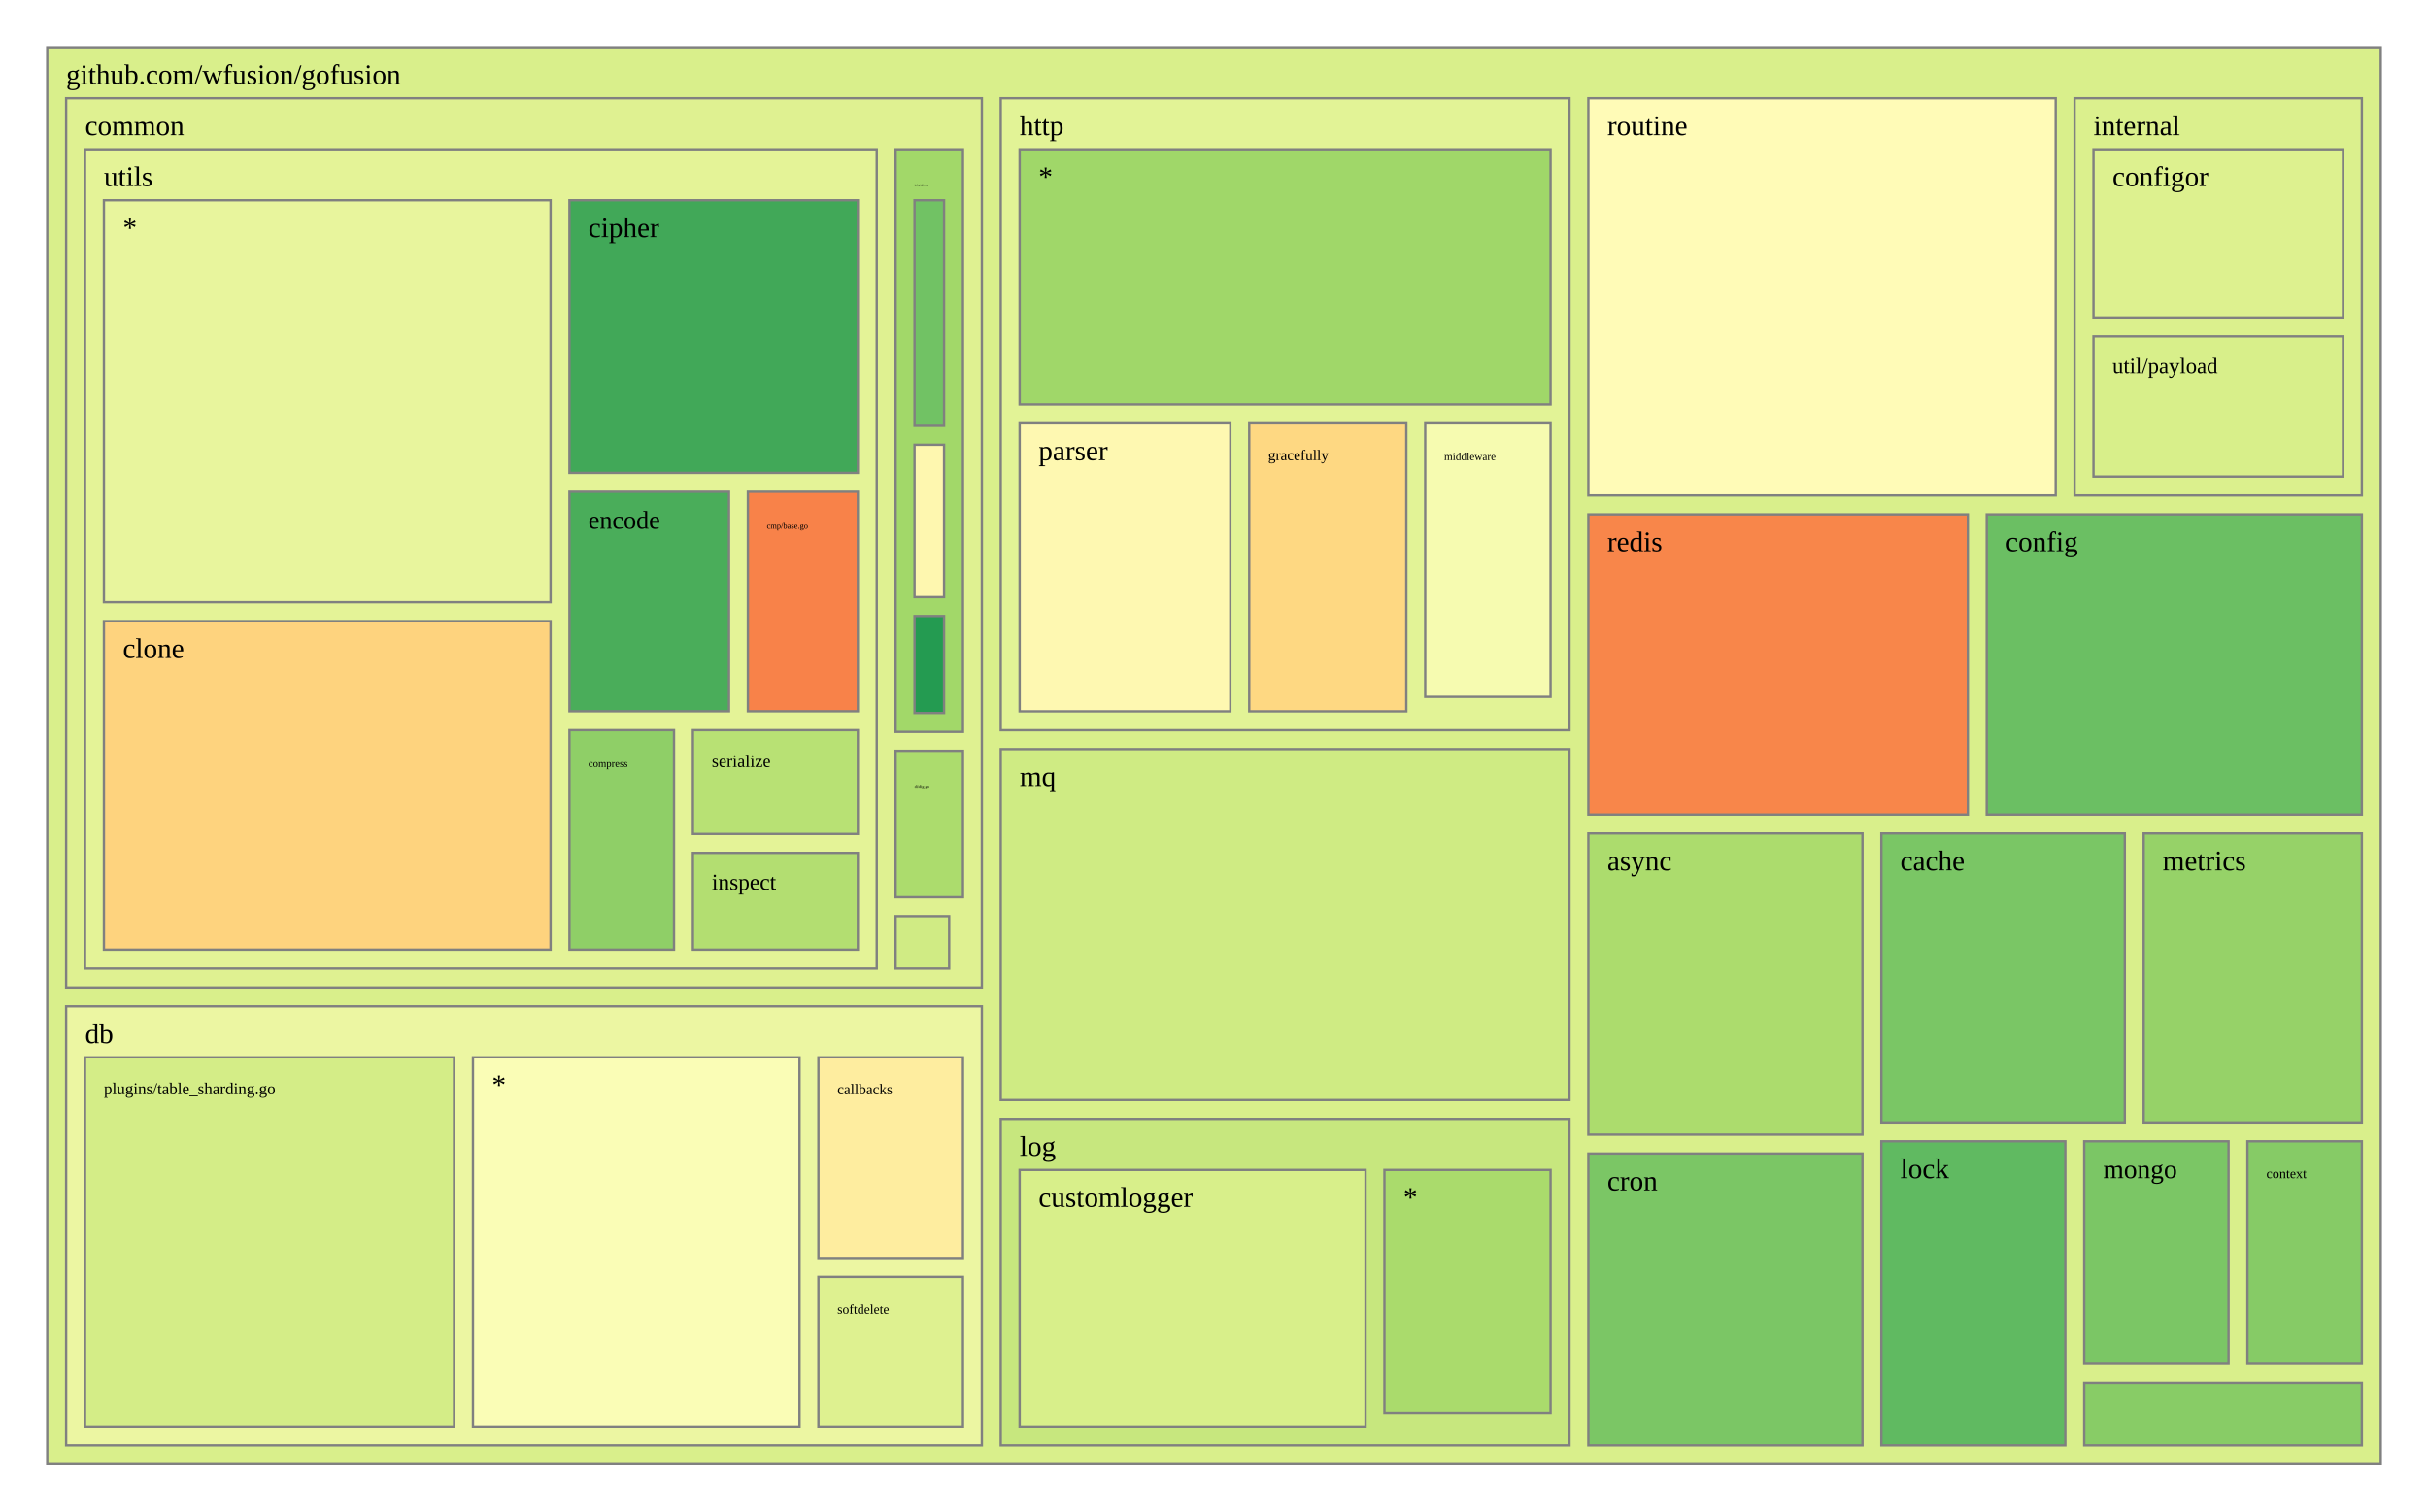
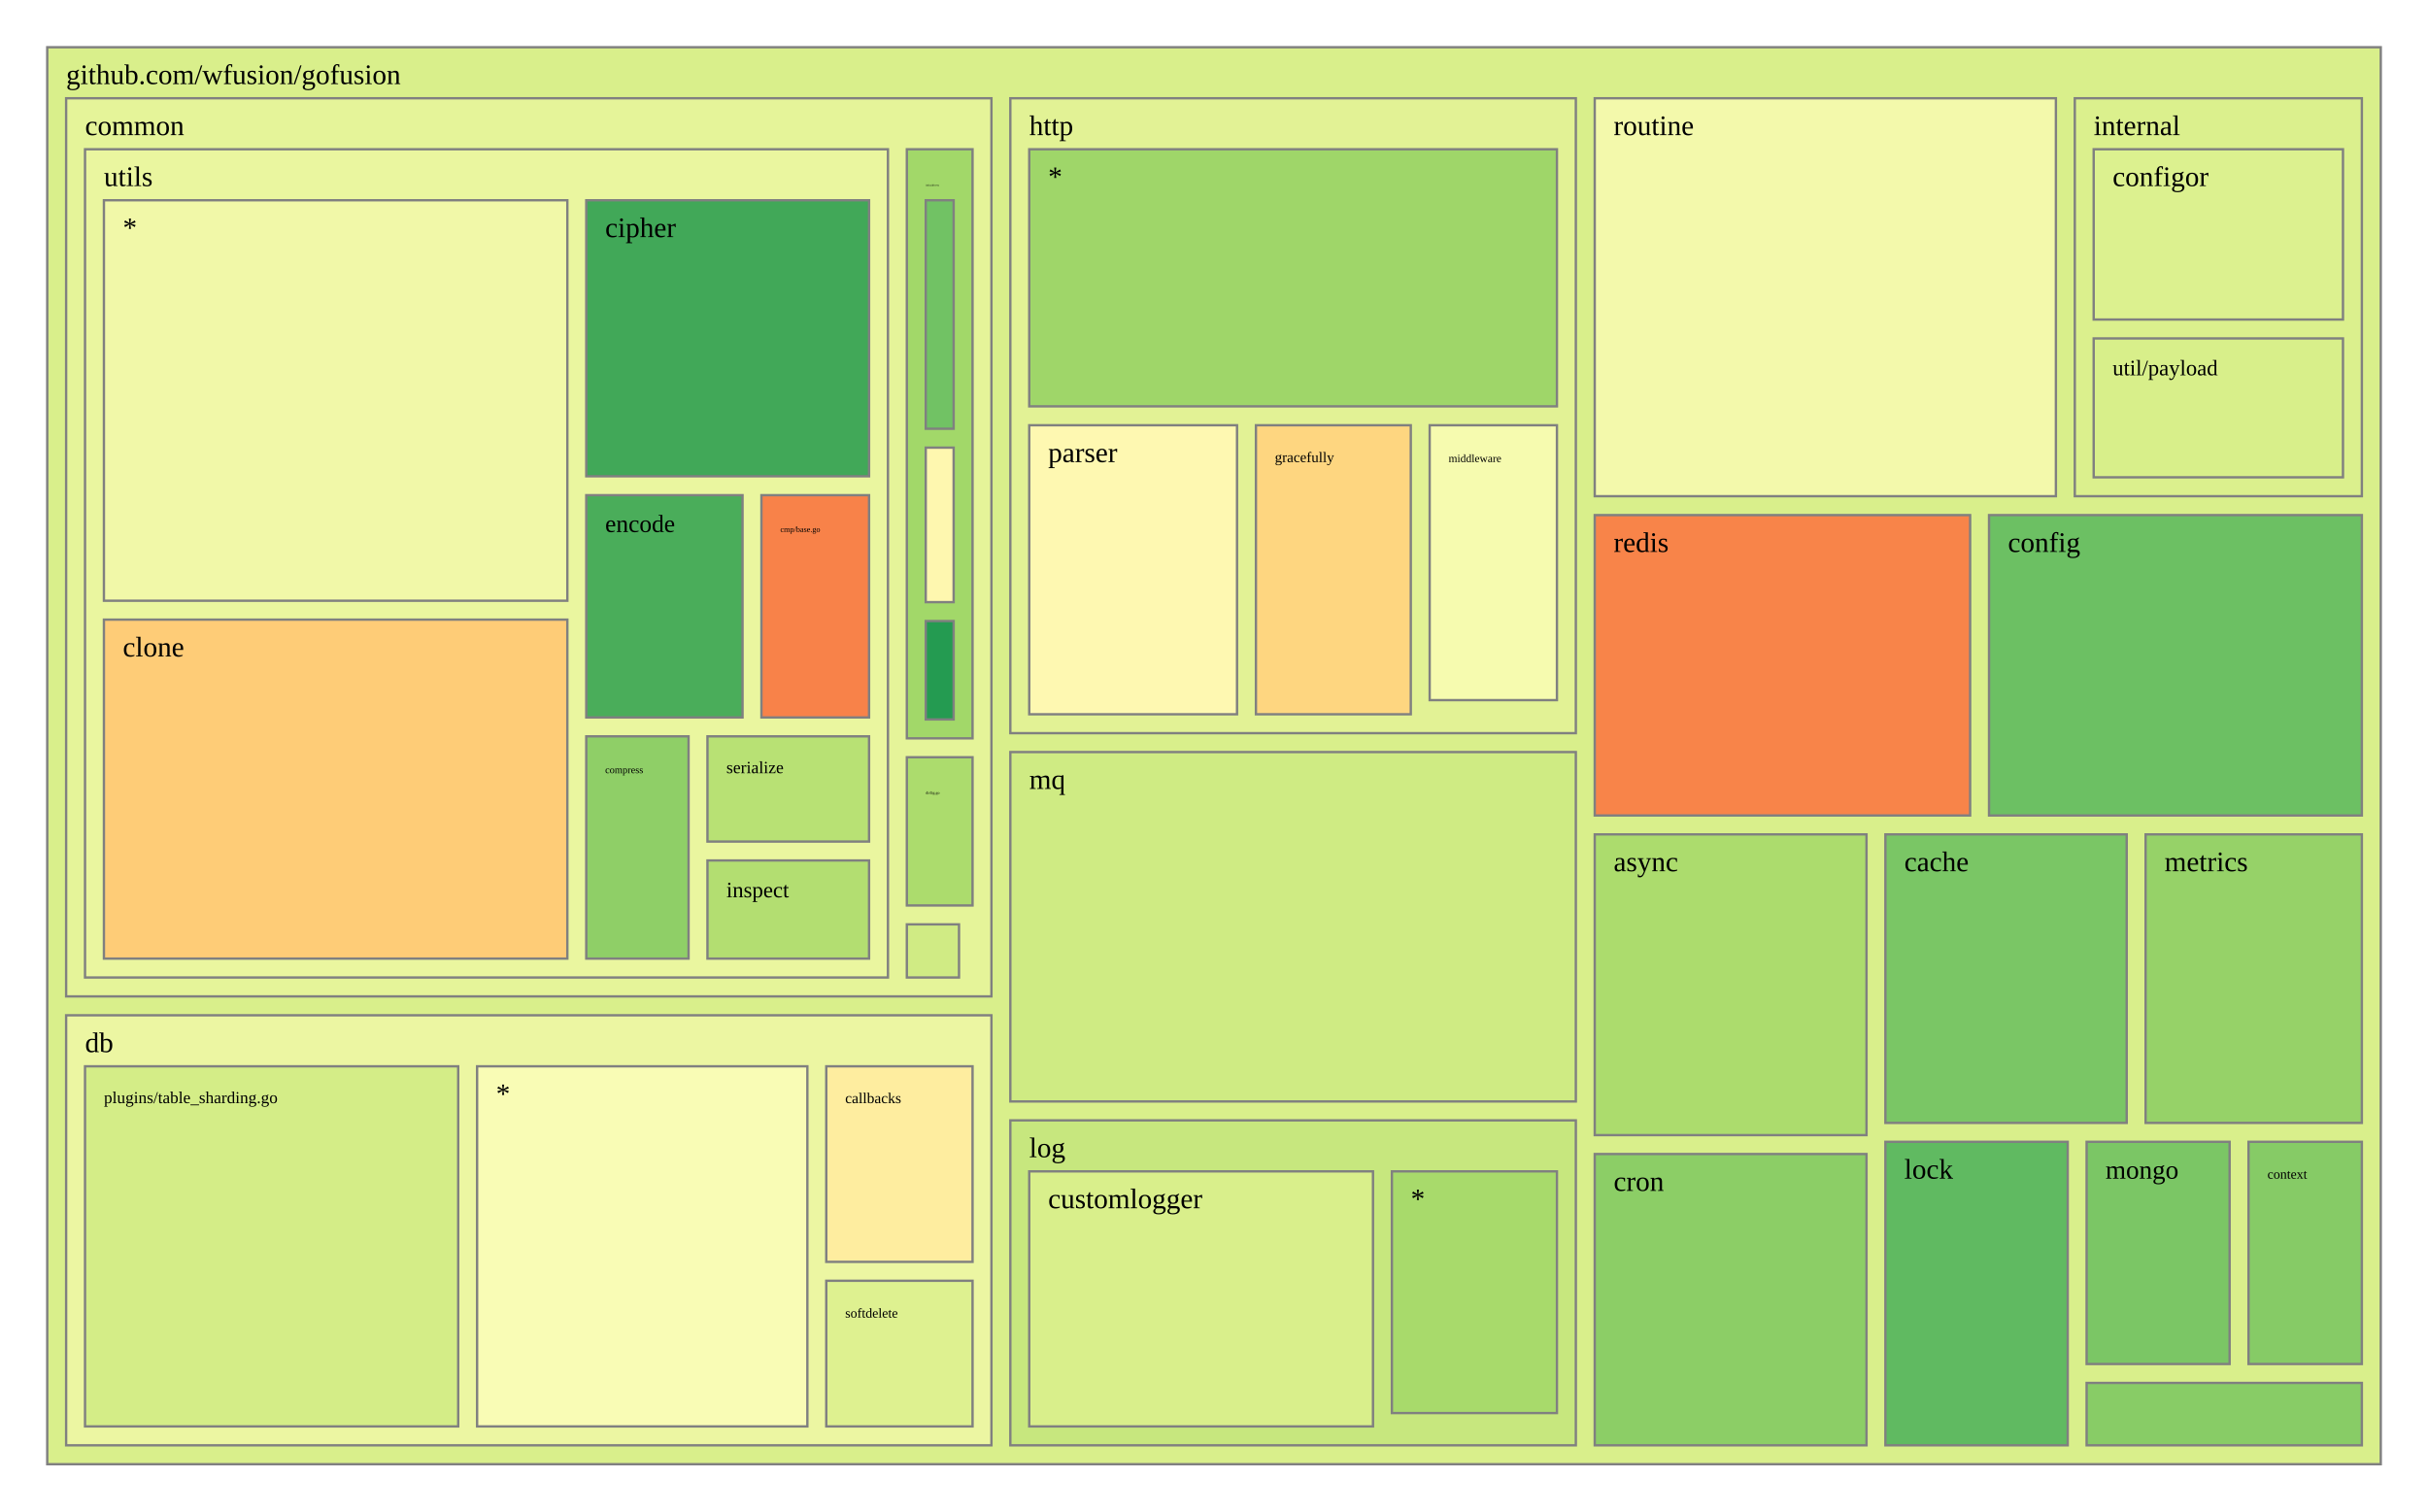
<svg xmlns="http://www.w3.org/2000/svg" viewBox="0 0 1028 640" style="background: white none repeat scroll 0% 0%;">
  <g>
    <rect x="20" y="20" width="988" height="600" style="fill: rgba(217, 239, 139, 65535);opacity:1;fill-opacity:1;stroke:rgba(128,128,128,65535);stroke-width:1px;stroke-opacity:1;" />
    <text data-notex="1" text-anchor="start" transform="translate(28,35.6) scale(1)" style="font-family: Open Sans, verdana, arial, sans-serif !important; font-size: 12px; fill: rgb(0, 0, 0, 65535); fill-opacity: 1; white-space: pre;" data-math="N">github.com/wfusion/gofusion</text>
  </g>
  <g>
-     <rect x="672.501" y="352.898" width="116.066" height="127.556" style="fill: rgba(172, 220, 109, 65535);opacity:1;fill-opacity:1;stroke:rgba(128,128,128,65535);stroke-width:1px;stroke-opacity:1;" />
-     <text data-notex="1" text-anchor="start" transform="translate(680.5014,368.4978) scale(1)" style="font-family: Open Sans, verdana, arial, sans-serif !important; font-size: 12px; fill: rgb(0, 0, 0, 65535); fill-opacity: 1; white-space: pre;" data-math="N">async</text>
+     <rect x="675.199" y="353.308" width="115.068" height="127.348" style="fill: rgba(172, 220, 109, 65535);opacity:1;fill-opacity:1;stroke:rgba(128,128,128,65535);stroke-width:1px;stroke-opacity:1;" />
+     <text data-notex="1" text-anchor="start" transform="translate(683.1987,368.9081) scale(1)" style="font-family: Open Sans, verdana, arial, sans-serif !important; font-size: 12px; fill: rgb(0, 0, 0, 65535); fill-opacity: 1; white-space: pre;" data-math="N">async</text>
  </g>
  <g>
-     <rect x="796.567" y="352.898" width="103.06" height="122.374" style="fill: rgba(122, 198, 101, 65535);opacity:1;fill-opacity:1;stroke:rgba(128,128,128,65535);stroke-width:1px;stroke-opacity:1;" />
-     <text data-notex="1" text-anchor="start" transform="translate(804.567,368.4978) scale(1)" style="font-family: Open Sans, verdana, arial, sans-serif !important; font-size: 12px; fill: rgb(0, 0, 0, 65535); fill-opacity: 1; white-space: pre;" data-math="N">cache</text>
+     <rect x="798.267" y="353.308" width="102.167" height="122.174" style="fill: rgba(122, 198, 101, 65535);opacity:1;fill-opacity:1;stroke:rgba(128,128,128,65535);stroke-width:1px;stroke-opacity:1;" />
+     <text data-notex="1" text-anchor="start" transform="translate(806.2668,368.9081) scale(1)" style="font-family: Open Sans, verdana, arial, sans-serif !important; font-size: 12px; fill: rgb(0, 0, 0, 65535); fill-opacity: 1; white-space: pre;" data-math="N">cache</text>
  </g>
  <g>
-     <rect x="28" y="41.6" width="387.716" height="376.51" style="fill: rgba(223, 241, 145, 65535);opacity:1;fill-opacity:1;stroke:rgba(128,128,128,65535);stroke-width:1px;stroke-opacity:1;" />
+     <rect x="28" y="41.6" width="391.77" height="380.312" style="fill: rgba(229, 244, 153, 65535);opacity:1;fill-opacity:1;stroke:rgba(128,128,128,65535);stroke-width:1px;stroke-opacity:1;" />
    <text data-notex="1" text-anchor="start" transform="translate(36,57.2) scale(1)" style="font-family: Open Sans, verdana, arial, sans-serif !important; font-size: 12px; fill: rgb(0, 0, 0, 65535); fill-opacity: 1; white-space: pre;" data-math="N">common</text>
  </g>
  <g>
-     <rect x="841.171" y="217.79" width="158.829" height="127.108" style="fill: rgba(107, 191, 99, 65535);opacity:1;fill-opacity:1;stroke:rgba(128,128,128,65535);stroke-width:1px;stroke-opacity:1;" />
-     <text data-notex="1" text-anchor="start" transform="translate(849.1714,233.3895) scale(1)" style="font-family: Open Sans, verdana, arial, sans-serif !important; font-size: 12px; fill: rgb(0, 0, 0, 65535); fill-opacity: 1; white-space: pre;" data-math="N">config</text>
+     <rect x="842.146" y="218.111" width="157.854" height="127.197" style="fill: rgba(108, 192, 99, 65535);opacity:1;fill-opacity:1;stroke:rgba(128,128,128,65535);stroke-width:1px;stroke-opacity:1;" />
+     <text data-notex="1" text-anchor="start" transform="translate(850.1461,233.7112) scale(1)" style="font-family: Open Sans, verdana, arial, sans-serif !important; font-size: 12px; fill: rgb(0, 0, 0, 65535); fill-opacity: 1; white-space: pre;" data-math="N">config</text>
  </g>
  <g>
-     <rect x="951.551" y="483.272" width="48.449" height="94.249" style="fill: rgba(134, 203, 102, 65535);opacity:1;fill-opacity:1;stroke:rgba(128,128,128,65535);stroke-width:1px;stroke-opacity:1;" />
-     <text data-notex="1" text-anchor="start" transform="translate(959.5513,498.8719) scale(0.482868)" style="font-family: Open Sans, verdana, arial, sans-serif !important; font-size: 12px; fill: rgb(0, 0, 0, 65535); fill-opacity: 1; white-space: pre;" data-math="N">context</text>
+     <rect x="952.005" y="483.482" width="47.995" height="94.092" style="fill: rgba(134, 203, 102, 65535);opacity:1;fill-opacity:1;stroke:rgba(128,128,128,65535);stroke-width:1px;stroke-opacity:1;" />
+     <text data-notex="1" text-anchor="start" transform="translate(960.0051,499.082) scale(0.476114)" style="font-family: Open Sans, verdana, arial, sans-serif !important; font-size: 12px; fill: rgb(0, 0, 0, 65535); fill-opacity: 1; white-space: pre;" data-math="N">context</text>
  </g>
  <g>
-     <rect x="672.501" y="488.454" width="116.066" height="123.546" style="fill: rgba(123, 198, 101, 65535);opacity:1;fill-opacity:1;stroke:rgba(128,128,128,65535);stroke-width:1px;stroke-opacity:1;" />
-     <text data-notex="1" text-anchor="start" transform="translate(680.5014,504.0542) scale(1)" style="font-family: Open Sans, verdana, arial, sans-serif !important; font-size: 12px; fill: rgb(0, 0, 0, 65535); fill-opacity: 1; white-space: pre;" data-math="N">cron</text>
+     <rect x="675.199" y="488.656" width="115.068" height="123.344" style="fill: rgba(140, 206, 102, 65535);opacity:1;fill-opacity:1;stroke:rgba(128,128,128,65535);stroke-width:1px;stroke-opacity:1;" />
+     <text data-notex="1" text-anchor="start" transform="translate(683.1987,504.2563) scale(1)" style="font-family: Open Sans, verdana, arial, sans-serif !important; font-size: 12px; fill: rgb(0, 0, 0, 65535); fill-opacity: 1; white-space: pre;" data-math="N">cron</text>
  </g>
  <g>
-     <rect x="28" y="426.11" width="387.716" height="185.89" style="fill: rgba(236, 246, 162, 65535);opacity:1;fill-opacity:1;stroke:rgba(128,128,128,65535);stroke-width:1px;stroke-opacity:1;" />
-     <text data-notex="1" text-anchor="start" transform="translate(36,441.7103) scale(1)" style="font-family: Open Sans, verdana, arial, sans-serif !important; font-size: 12px; fill: rgb(0, 0, 0, 65535); fill-opacity: 1; white-space: pre;" data-math="N">db</text>
+     <rect x="28" y="429.912" width="391.77" height="182.088" style="fill: rgba(236, 246, 162, 65535);opacity:1;fill-opacity:1;stroke:rgba(128,128,128,65535);stroke-width:1px;stroke-opacity:1;" />
+     <text data-notex="1" text-anchor="start" transform="translate(36,445.512) scale(1)" style="font-family: Open Sans, verdana, arial, sans-serif !important; font-size: 12px; fill: rgb(0, 0, 0, 65535); fill-opacity: 1; white-space: pre;" data-math="N">db</text>
  </g>
  <g>
-     <rect x="423.716" y="41.6" width="240.785" height="267.6" style="fill: rgba(226, 243, 150, 65535);opacity:1;fill-opacity:1;stroke:rgba(128,128,128,65535);stroke-width:1px;stroke-opacity:1;" />
-     <text data-notex="1" text-anchor="start" transform="translate(431.7163,57.2) scale(1)" style="font-family: Open Sans, verdana, arial, sans-serif !important; font-size: 12px; fill: rgb(0, 0, 0, 65535); fill-opacity: 1; white-space: pre;" data-math="N">http</text>
+     <rect x="427.77" y="41.6" width="239.428" height="268.851" style="fill: rgba(226, 242, 149, 65535);opacity:1;fill-opacity:1;stroke:rgba(128,128,128,65535);stroke-width:1px;stroke-opacity:1;" />
+     <text data-notex="1" text-anchor="start" transform="translate(435.7705,57.2) scale(1)" style="font-family: Open Sans, verdana, arial, sans-serif !important; font-size: 12px; fill: rgb(0, 0, 0, 65535); fill-opacity: 1; white-space: pre;" data-math="N">http</text>
  </g>
  <g>
-     <rect x="882.45" y="585.521" width="117.55" height="26.479" style="fill: rgba(136, 204, 102, 65535);opacity:1;fill-opacity:1;stroke:rgba(128,128,128,65535);stroke-width:1px;stroke-opacity:1;" />
+     <rect x="883.46" y="585.574" width="116.54" height="26.426" style="fill: rgba(136, 204, 102, 65535);opacity:1;fill-opacity:1;stroke:rgba(128,128,128,65535);stroke-width:1px;stroke-opacity:1;" />
  </g>
  <g>
-     <rect x="878.376" y="41.6" width="121.624" height="168.19" style="fill: rgba(219, 240, 141, 65535);opacity:1;fill-opacity:1;stroke:rgba(128,128,128,65535);stroke-width:1px;stroke-opacity:1;" />
-     <text data-notex="1" text-anchor="start" transform="translate(886.3755,57.2) scale(1)" style="font-family: Open Sans, verdana, arial, sans-serif !important; font-size: 12px; fill: rgb(0, 0, 0, 65535); fill-opacity: 1; white-space: pre;" data-math="N">internal</text>
+     <rect x="878.453" y="41.6" width="121.547" height="168.511" style="fill: rgba(219, 240, 141, 65535);opacity:1;fill-opacity:1;stroke:rgba(128,128,128,65535);stroke-width:1px;stroke-opacity:1;" />
+     <text data-notex="1" text-anchor="start" transform="translate(886.4532,57.2) scale(1)" style="font-family: Open Sans, verdana, arial, sans-serif !important; font-size: 12px; fill: rgb(0, 0, 0, 65535); fill-opacity: 1; white-space: pre;" data-math="N">internal</text>
  </g>
  <g>
-     <rect x="796.567" y="483.272" width="77.883" height="128.728" style="fill: rgba(96, 186, 97, 65535);opacity:1;fill-opacity:1;stroke:rgba(128,128,128,65535);stroke-width:1px;stroke-opacity:1;" />
-     <text data-notex="1" text-anchor="start" transform="translate(804.567,498.8719) scale(1)" style="font-family: Open Sans, verdana, arial, sans-serif !important; font-size: 12px; fill: rgb(0, 0, 0, 65535); fill-opacity: 1; white-space: pre;" data-math="N">lock</text>
+     <rect x="798.267" y="483.482" width="77.193" height="128.518" style="fill: rgba(96, 186, 97, 65535);opacity:1;fill-opacity:1;stroke:rgba(128,128,128,65535);stroke-width:1px;stroke-opacity:1;" />
+     <text data-notex="1" text-anchor="start" transform="translate(806.2668,499.082) scale(1)" style="font-family: Open Sans, verdana, arial, sans-serif !important; font-size: 12px; fill: rgb(0, 0, 0, 65535); fill-opacity: 1; white-space: pre;" data-math="N">lock</text>
  </g>
  <g>
-     <rect x="423.716" y="473.8" width="240.785" height="138.2" style="fill: rgba(199, 231, 126, 65535);opacity:1;fill-opacity:1;stroke:rgba(128,128,128,65535);stroke-width:1px;stroke-opacity:1;" />
-     <text data-notex="1" text-anchor="start" transform="translate(431.7163,489.4) scale(1)" style="font-family: Open Sans, verdana, arial, sans-serif !important; font-size: 12px; fill: rgb(0, 0, 0, 65535); fill-opacity: 1; white-space: pre;" data-math="N">log</text>
+     <rect x="427.77" y="474.404" width="239.428" height="137.596" style="fill: rgba(199, 231, 126, 65535);opacity:1;fill-opacity:1;stroke:rgba(128,128,128,65535);stroke-width:1px;stroke-opacity:1;" />
+     <text data-notex="1" text-anchor="start" transform="translate(435.7705,490.0041) scale(1)" style="font-family: Open Sans, verdana, arial, sans-serif !important; font-size: 12px; fill: rgb(0, 0, 0, 65535); fill-opacity: 1; white-space: pre;" data-math="N">log</text>
  </g>
  <g>
-     <rect x="907.627" y="352.898" width="92.373" height="122.374" style="fill: rgba(150, 210, 104, 65535);opacity:1;fill-opacity:1;stroke:rgba(128,128,128,65535);stroke-width:1px;stroke-opacity:1;" />
-     <text data-notex="1" text-anchor="start" transform="translate(915.6266,368.4978) scale(1)" style="font-family: Open Sans, verdana, arial, sans-serif !important; font-size: 12px; fill: rgb(0, 0, 0, 65535); fill-opacity: 1; white-space: pre;" data-math="N">metrics</text>
+     <rect x="908.434" y="353.308" width="91.566" height="122.174" style="fill: rgba(150, 210, 104, 65535);opacity:1;fill-opacity:1;stroke:rgba(128,128,128,65535);stroke-width:1px;stroke-opacity:1;" />
+     <text data-notex="1" text-anchor="start" transform="translate(916.4335,368.9081) scale(1)" style="font-family: Open Sans, verdana, arial, sans-serif !important; font-size: 12px; fill: rgb(0, 0, 0, 65535); fill-opacity: 1; white-space: pre;" data-math="N">metrics</text>
  </g>
  <g>
-     <rect x="882.45" y="483.272" width="61.101" height="94.249" style="fill: rgba(123, 198, 101, 65535);opacity:1;fill-opacity:1;stroke:rgba(128,128,128,65535);stroke-width:1px;stroke-opacity:1;" />
-     <text data-notex="1" text-anchor="start" transform="translate(890.4503,498.8719) scale(0.939605)" style="font-family: Open Sans, verdana, arial, sans-serif !important; font-size: 12px; fill: rgb(0, 0, 0, 65535); fill-opacity: 1; white-space: pre;" data-math="N">mongo</text>
+     <rect x="883.46" y="483.482" width="60.545" height="94.092" style="fill: rgba(123, 198, 101, 65535);opacity:1;fill-opacity:1;stroke:rgba(128,128,128,65535);stroke-width:1px;stroke-opacity:1;" />
+     <text data-notex="1" text-anchor="start" transform="translate(891.4597,499.082) scale(0.92803)" style="font-family: Open Sans, verdana, arial, sans-serif !important; font-size: 12px; fill: rgb(0, 0, 0, 65535); fill-opacity: 1; white-space: pre;" data-math="N">mongo</text>
  </g>
  <g>
-     <rect x="423.716" y="317.2" width="240.785" height="148.6" style="fill: rgba(207, 235, 131, 65535);opacity:1;fill-opacity:1;stroke:rgba(128,128,128,65535);stroke-width:1px;stroke-opacity:1;" />
-     <text data-notex="1" text-anchor="start" transform="translate(431.7163,332.8) scale(1)" style="font-family: Open Sans, verdana, arial, sans-serif !important; font-size: 12px; fill: rgb(0, 0, 0, 65535); fill-opacity: 1; white-space: pre;" data-math="N">mq</text>
+     <rect x="427.77" y="318.451" width="239.428" height="147.953" style="fill: rgba(207, 235, 131, 65535);opacity:1;fill-opacity:1;stroke:rgba(128,128,128,65535);stroke-width:1px;stroke-opacity:1;" />
+     <text data-notex="1" text-anchor="start" transform="translate(435.7705,334.0512) scale(1)" style="font-family: Open Sans, verdana, arial, sans-serif !important; font-size: 12px; fill: rgb(0, 0, 0, 65535); fill-opacity: 1; white-space: pre;" data-math="N">mq</text>
  </g>
  <g>
-     <rect x="672.501" y="217.79" width="160.67" height="127.108" style="fill: rgba(248, 134, 74, 65535);opacity:1;fill-opacity:1;stroke:rgba(128,128,128,65535);stroke-width:1px;stroke-opacity:1;" />
-     <text data-notex="1" text-anchor="start" transform="translate(680.5014,233.3895) scale(1)" style="font-family: Open Sans, verdana, arial, sans-serif !important; font-size: 12px; fill: rgb(0, 0, 0, 65535); fill-opacity: 1; white-space: pre;" data-math="N">redis</text>
+     <rect x="675.199" y="218.111" width="158.947" height="127.197" style="fill: rgba(248, 132, 73, 65535);opacity:1;fill-opacity:1;stroke:rgba(128,128,128,65535);stroke-width:1px;stroke-opacity:1;" />
+     <text data-notex="1" text-anchor="start" transform="translate(683.1987,233.7112) scale(1)" style="font-family: Open Sans, verdana, arial, sans-serif !important; font-size: 12px; fill: rgb(0, 0, 0, 65535); fill-opacity: 1; white-space: pre;" data-math="N">redis</text>
  </g>
  <g>
-     <rect x="672.501" y="41.6" width="197.874" height="168.19" style="fill: rgba(255, 251, 183, 65535);opacity:1;fill-opacity:1;stroke:rgba(128,128,128,65535);stroke-width:1px;stroke-opacity:1;" />
-     <text data-notex="1" text-anchor="start" transform="translate(680.5014,57.2) scale(1)" style="font-family: Open Sans, verdana, arial, sans-serif !important; font-size: 12px; fill: rgb(0, 0, 0, 65535); fill-opacity: 1; white-space: pre;" data-math="N">routine</text>
+     <rect x="675.199" y="41.6" width="195.254" height="168.511" style="fill: rgba(243, 249, 171, 65535);opacity:1;fill-opacity:1;stroke:rgba(128,128,128,65535);stroke-width:1px;stroke-opacity:1;" />
+     <text data-notex="1" text-anchor="start" transform="translate(683.1987,57.2) scale(1)" style="font-family: Open Sans, verdana, arial, sans-serif !important; font-size: 12px; fill: rgb(0, 0, 0, 65535); fill-opacity: 1; white-space: pre;" data-math="N">routine</text>
  </g>
  <g>
-     <rect x="379.21" y="317.915" width="28.506" height="62.016" style="fill: rgba(172, 220, 109, 65535);opacity:1;fill-opacity:1;stroke:rgba(128,128,128,65535);stroke-width:1px;stroke-opacity:1;" />
-     <text data-notex="1" text-anchor="start" transform="translate(387.2099,333.5145) scale(0.14475)" style="font-family: Open Sans, verdana, arial, sans-serif !important; font-size: 12px; fill: rgb(0, 0, 0, 65535); fill-opacity: 1; white-space: pre;" data-math="N">di/dig.go</text>
+     <rect x="383.952" y="320.643" width="27.819" height="62.766" style="fill: rgba(172, 220, 109, 65535);opacity:1;fill-opacity:1;stroke:rgba(128,128,128,65535);stroke-width:1px;stroke-opacity:1;" />
+     <text data-notex="1" text-anchor="start" transform="translate(391.9519,336.243) scale(0.136789)" style="font-family: Open Sans, verdana, arial, sans-serif !important; font-size: 12px; fill: rgb(0, 0, 0, 65535); fill-opacity: 1; white-space: pre;" data-math="N">di/dig.go</text>
  </g>
  <g>
-     <rect x="379.21" y="387.931" width="22.665" height="22.179" style="fill: rgba(208, 235, 132, 65535);opacity:1;fill-opacity:1;stroke:rgba(128,128,128,65535);stroke-width:1px;stroke-opacity:1;" />
+     <rect x="383.952" y="391.409" width="22.088" height="22.503" style="fill: rgba(208, 235, 132, 65535);opacity:1;fill-opacity:1;stroke:rgba(128,128,128,65535);stroke-width:1px;stroke-opacity:1;" />
  </g>
  <g>
-     <rect x="379.21" y="63.2" width="28.506" height="246.715" style="fill: rgba(162, 216, 105, 65535);opacity:1;fill-opacity:1;stroke:rgba(128,128,128,65535);stroke-width:1px;stroke-opacity:1;" />
-     <text data-notex="1" text-anchor="start" transform="translate(387.2099,78.8) scale(0.100212)" style="font-family: Open Sans, verdana, arial, sans-serif !important; font-size: 12px; fill: rgb(0, 0, 0, 65535); fill-opacity: 1; white-space: pre;" data-math="N">infra/drivers</text>
+     <rect x="383.952" y="63.2" width="27.819" height="249.443" style="fill: rgba(162, 216, 105, 65535);opacity:1;fill-opacity:1;stroke:rgba(128,128,128,65535);stroke-width:1px;stroke-opacity:1;" />
+     <text data-notex="1" text-anchor="start" transform="translate(391.9519,78.8) scale(0.0947)" style="font-family: Open Sans, verdana, arial, sans-serif !important; font-size: 12px; fill: rgb(0, 0, 0, 65535); fill-opacity: 1; white-space: pre;" data-math="N">infra/drivers</text>
  </g>
  <g>
-     <rect x="36" y="63.2" width="335.21" height="346.91" style="fill: rgba(228, 243, 151, 65535);opacity:1;fill-opacity:1;stroke:rgba(128,128,128,65535);stroke-width:1px;stroke-opacity:1;" />
+     <rect x="36" y="63.2" width="339.952" height="350.712" style="fill: rgba(234, 246, 159, 65535);opacity:1;fill-opacity:1;stroke:rgba(128,128,128,65535);stroke-width:1px;stroke-opacity:1;" />
    <text data-notex="1" text-anchor="start" transform="translate(44,78.8) scale(1)" style="font-family: Open Sans, verdana, arial, sans-serif !important; font-size: 12px; fill: rgb(0, 0, 0, 65535); fill-opacity: 1; white-space: pre;" data-math="N">utils</text>
  </g>
  <g>
-     <rect x="346.52" y="447.71" width="61.196" height="84.961" style="fill: rgba(254, 237, 159, 65535);opacity:1;fill-opacity:1;stroke:rgba(128,128,128,65535);stroke-width:1px;stroke-opacity:1;" />
-     <text data-notex="1" text-anchor="start" transform="translate(354.5203,463.3103) scale(0.523102)" style="font-family: Open Sans, verdana, arial, sans-serif !important; font-size: 12px; fill: rgb(0, 0, 0, 65535); fill-opacity: 1; white-space: pre;" data-math="N">callbacks</text>
+     <rect x="349.836" y="451.512" width="61.935" height="82.81" style="fill: rgba(254, 237, 159, 65535);opacity:1;fill-opacity:1;stroke:rgba(128,128,128,65535);stroke-width:1px;stroke-opacity:1;" />
+     <text data-notex="1" text-anchor="start" transform="translate(357.8356,467.112) scale(0.531653)" style="font-family: Open Sans, verdana, arial, sans-serif !important; font-size: 12px; fill: rgb(0, 0, 0, 65535); fill-opacity: 1; white-space: pre;" data-math="N">callbacks</text>
  </g>
  <g>
-     <rect x="36" y="447.71" width="156.248" height="156.29" style="fill: rgba(212, 237, 135, 65535);opacity:1;fill-opacity:1;stroke:rgba(128,128,128,65535);stroke-width:1px;stroke-opacity:1;" />
-     <text data-notex="1" text-anchor="start" transform="translate(44,463.3103) scale(0.584368)" style="font-family: Open Sans, verdana, arial, sans-serif !important; font-size: 12px; fill: rgb(0, 0, 0, 65535); fill-opacity: 1; white-space: pre;" data-math="N">plugins/table_sharding.go</text>
+     <rect x="36" y="451.512" width="158.002" height="152.488" style="fill: rgba(212, 237, 135, 65535);opacity:1;fill-opacity:1;stroke:rgba(128,128,128,65535);stroke-width:1px;stroke-opacity:1;" />
+     <text data-notex="1" text-anchor="start" transform="translate(44,467.112) scale(0.591675)" style="font-family: Open Sans, verdana, arial, sans-serif !important; font-size: 12px; fill: rgb(0, 0, 0, 65535); fill-opacity: 1; white-space: pre;" data-math="N">plugins/table_sharding.go</text>
  </g>
  <g>
-     <rect x="346.52" y="540.671" width="61.196" height="63.329" style="fill: rgba(222, 241, 144, 65535);opacity:1;fill-opacity:1;stroke:rgba(128,128,128,65535);stroke-width:1px;stroke-opacity:1;" />
-     <text data-notex="1" text-anchor="start" transform="translate(354.5203,556.2714) scale(0.470792)" style="font-family: Open Sans, verdana, arial, sans-serif !important; font-size: 12px; fill: rgb(0, 0, 0, 65535); fill-opacity: 1; white-space: pre;" data-math="N">softdelete</text>
+     <rect x="349.836" y="542.322" width="61.935" height="61.678" style="fill: rgba(222, 241, 144, 65535);opacity:1;fill-opacity:1;stroke:rgba(128,128,128,65535);stroke-width:1px;stroke-opacity:1;" />
+     <text data-notex="1" text-anchor="start" transform="translate(357.8356,557.9219) scale(0.478488)" style="font-family: Open Sans, verdana, arial, sans-serif !important; font-size: 12px; fill: rgb(0, 0, 0, 65535); fill-opacity: 1; white-space: pre;" data-math="N">softdelete</text>
  </g>
  <g>
-     <rect x="200.248" y="447.71" width="138.272" height="156.29" style="fill: rgba(250, 253, 182, 65535);opacity:1;fill-opacity:1;stroke:rgba(128,128,128,65535);stroke-width:1px;stroke-opacity:1;" />
-     <text data-notex="1" text-anchor="start" transform="translate(208.2482,463.3103) scale(1)" style="font-family: Open Sans, verdana, arial, sans-serif !important; font-size: 12px; fill: rgb(0, 0, 0, 65535); fill-opacity: 1; white-space: pre;" data-math="N">*</text>
+     <rect x="202.002" y="451.512" width="139.834" height="152.488" style="fill: rgba(249, 252, 181, 65535);opacity:1;fill-opacity:1;stroke:rgba(128,128,128,65535);stroke-width:1px;stroke-opacity:1;" />
+     <text data-notex="1" text-anchor="start" transform="translate(210.0019,467.112) scale(1)" style="font-family: Open Sans, verdana, arial, sans-serif !important; font-size: 12px; fill: rgb(0, 0, 0, 65535); fill-opacity: 1; white-space: pre;" data-math="N">*</text>
  </g>
  <g>
-     <rect x="528.923" y="179.238" width="66.504" height="121.962" style="fill: rgba(254, 216, 130, 65535);opacity:1;fill-opacity:1;stroke:rgba(128,128,128,65535);stroke-width:1px;stroke-opacity:1;" />
-     <text data-notex="1" text-anchor="start" transform="translate(536.9233,194.8377) scale(0.526084)" style="font-family: Open Sans, verdana, arial, sans-serif !important; font-size: 12px; fill: rgb(0, 0, 0, 65535); fill-opacity: 1; white-space: pre;" data-math="N">gracefully</text>
+     <rect x="531.752" y="180.066" width="65.565" height="122.385" style="fill: rgba(254, 214, 128, 65535);opacity:1;fill-opacity:1;stroke:rgba(128,128,128,65535);stroke-width:1px;stroke-opacity:1;" />
+     <text data-notex="1" text-anchor="start" transform="translate(539.7516,195.6662) scale(0.516297)" style="font-family: Open Sans, verdana, arial, sans-serif !important; font-size: 12px; fill: rgb(0, 0, 0, 65535); fill-opacity: 1; white-space: pre;" data-math="N">gracefully</text>
  </g>
  <g>
-     <rect x="603.427" y="179.238" width="53.074" height="115.838" style="fill: rgba(246, 251, 176, 65535);opacity:1;fill-opacity:1;stroke:rgba(128,128,128,65535);stroke-width:1px;stroke-opacity:1;" />
-     <text data-notex="1" text-anchor="start" transform="translate(611.4273,194.8377) scale(0.386189)" style="font-family: Open Sans, verdana, arial, sans-serif !important; font-size: 12px; fill: rgb(0, 0, 0, 65535); fill-opacity: 1; white-space: pre;" data-math="N">middleware</text>
+     <rect x="605.316" y="180.066" width="53.883" height="116.398" style="fill: rgba(246, 251, 175, 65535);opacity:1;fill-opacity:1;stroke:rgba(128,128,128,65535);stroke-width:1px;stroke-opacity:1;" />
+     <text data-notex="1" text-anchor="start" transform="translate(613.3162,195.6662) scale(0.39461)" style="font-family: Open Sans, verdana, arial, sans-serif !important; font-size: 12px; fill: rgb(0, 0, 0, 65535); fill-opacity: 1; white-space: pre;" data-math="N">middleware</text>
  </g>
  <g>
-     <rect x="431.716" y="179.238" width="89.207" height="121.962" style="fill: rgba(254, 248, 177, 65535);opacity:1;fill-opacity:1;stroke:rgba(128,128,128,65535);stroke-width:1px;stroke-opacity:1;" />
-     <text data-notex="1" text-anchor="start" transform="translate(439.7163,194.8377) scale(1)" style="font-family: Open Sans, verdana, arial, sans-serif !important; font-size: 12px; fill: rgb(0, 0, 0, 65535); fill-opacity: 1; white-space: pre;" data-math="N">parser</text>
+     <rect x="435.77" y="180.066" width="87.981" height="122.385" style="fill: rgba(254, 248, 177, 65535);opacity:1;fill-opacity:1;stroke:rgba(128,128,128,65535);stroke-width:1px;stroke-opacity:1;" />
+     <text data-notex="1" text-anchor="start" transform="translate(443.7705,195.6662) scale(1)" style="font-family: Open Sans, verdana, arial, sans-serif !important; font-size: 12px; fill: rgb(0, 0, 0, 65535); fill-opacity: 1; white-space: pre;" data-math="N">parser</text>
  </g>
  <g>
-     <rect x="431.716" y="63.2" width="224.785" height="108.038" style="fill: rgba(160, 215, 105, 65535);opacity:1;fill-opacity:1;stroke:rgba(128,128,128,65535);stroke-width:1px;stroke-opacity:1;" />
-     <text data-notex="1" text-anchor="start" transform="translate(439.7163,78.8) scale(1)" style="font-family: Open Sans, verdana, arial, sans-serif !important; font-size: 12px; fill: rgb(0, 0, 0, 65535); fill-opacity: 1; white-space: pre;" data-math="N">*</text>
+     <rect x="435.77" y="63.2" width="223.428" height="108.866" style="fill: rgba(159, 214, 105, 65535);opacity:1;fill-opacity:1;stroke:rgba(128,128,128,65535);stroke-width:1px;stroke-opacity:1;" />
+     <text data-notex="1" text-anchor="start" transform="translate(443.7705,78.8) scale(1)" style="font-family: Open Sans, verdana, arial, sans-serif !important; font-size: 12px; fill: rgb(0, 0, 0, 65535); fill-opacity: 1; white-space: pre;" data-math="N">*</text>
  </g>
  <g>
-     <rect x="886.376" y="63.2" width="105.624" height="71.203" style="fill: rgba(221, 241, 143, 65535);opacity:1;fill-opacity:1;stroke:rgba(128,128,128,65535);stroke-width:1px;stroke-opacity:1;" />
-     <text data-notex="1" text-anchor="start" transform="translate(894.3755,78.8) scale(1)" style="font-family: Open Sans, verdana, arial, sans-serif !important; font-size: 12px; fill: rgb(0, 0, 0, 65535); fill-opacity: 1; white-space: pre;" data-math="N">configor</text>
+     <rect x="886.453" y="63.2" width="105.547" height="72.105" style="fill: rgba(220, 241, 143, 65535);opacity:1;fill-opacity:1;stroke:rgba(128,128,128,65535);stroke-width:1px;stroke-opacity:1;" />
+     <text data-notex="1" text-anchor="start" transform="translate(894.4532,78.8) scale(1)" style="font-family: Open Sans, verdana, arial, sans-serif !important; font-size: 12px; fill: rgb(0, 0, 0, 65535); fill-opacity: 1; white-space: pre;" data-math="N">configor</text>
  </g>
  <g>
-     <rect x="886.376" y="142.403" width="105.624" height="59.386" style="fill: rgba(216, 239, 138, 65535);opacity:1;fill-opacity:1;stroke:rgba(128,128,128,65535);stroke-width:1px;stroke-opacity:1;" />
-     <text data-notex="1" text-anchor="start" transform="translate(894.3755,158.0031) scale(0.77799)" style="font-family: Open Sans, verdana, arial, sans-serif !important; font-size: 12px; fill: rgb(0, 0, 0, 65535); fill-opacity: 1; white-space: pre;" data-math="N">util/payload</text>
+     <rect x="886.453" y="143.305" width="105.547" height="58.807" style="fill: rgba(216, 239, 138, 65535);opacity:1;fill-opacity:1;stroke:rgba(128,128,128,65535);stroke-width:1px;stroke-opacity:1;" />
+     <text data-notex="1" text-anchor="start" transform="translate(894.4532,158.9046) scale(0.777316)" style="font-family: Open Sans, verdana, arial, sans-serif !important; font-size: 12px; fill: rgb(0, 0, 0, 65535); fill-opacity: 1; white-space: pre;" data-math="N">util/payload</text>
  </g>
  <g>
-     <rect x="431.716" y="495.4" width="146.447" height="108.6" style="fill: rgba(216, 239, 138, 65535);opacity:1;fill-opacity:1;stroke:rgba(128,128,128,65535);stroke-width:1px;stroke-opacity:1;" />
-     <text data-notex="1" text-anchor="start" transform="translate(439.7163,511) scale(1)" style="font-family: Open Sans, verdana, arial, sans-serif !important; font-size: 12px; fill: rgb(0, 0, 0, 65535); fill-opacity: 1; white-space: pre;" data-math="N">customlogger</text>
+     <rect x="435.77" y="496.004" width="145.547" height="107.996" style="fill: rgba(217, 239, 139, 65535);opacity:1;fill-opacity:1;stroke:rgba(128,128,128,65535);stroke-width:1px;stroke-opacity:1;" />
+     <text data-notex="1" text-anchor="start" transform="translate(443.7705,511.6041) scale(1)" style="font-family: Open Sans, verdana, arial, sans-serif !important; font-size: 12px; fill: rgb(0, 0, 0, 65535); fill-opacity: 1; white-space: pre;" data-math="N">customlogger</text>
  </g>
  <g>
-     <rect x="586.163" y="495.4" width="70.338" height="102.912" style="fill: rgba(170, 219, 108, 65535);opacity:1;fill-opacity:1;stroke:rgba(128,128,128,65535);stroke-width:1px;stroke-opacity:1;" />
-     <text data-notex="1" text-anchor="start" transform="translate(594.1633,511) scale(1)" style="font-family: Open Sans, verdana, arial, sans-serif !important; font-size: 12px; fill: rgb(0, 0, 0, 65535); fill-opacity: 1; white-space: pre;" data-math="N">*</text>
+     <rect x="589.317" y="496.004" width="69.881" height="102.338" style="fill: rgba(168, 218, 107, 65535);opacity:1;fill-opacity:1;stroke:rgba(128,128,128,65535);stroke-width:1px;stroke-opacity:1;" />
+     <text data-notex="1" text-anchor="start" transform="translate(597.3173,511.6041) scale(1)" style="font-family: Open Sans, verdana, arial, sans-serif !important; font-size: 12px; fill: rgb(0, 0, 0, 65535); fill-opacity: 1; white-space: pre;" data-math="N">*</text>
  </g>
  <g>
-     <rect x="387.21" y="260.837" width="12.506" height="41.077" style="fill: rgba(36, 155, 81, 65535);opacity:1;fill-opacity:1;stroke:rgba(128,128,128,65535);stroke-width:1px;stroke-opacity:1;" />
+     <rect x="391.952" y="262.971" width="11.819" height="41.672" style="fill: rgba(36, 155, 81, 65535);opacity:1;fill-opacity:1;stroke:rgba(128,128,128,65535);stroke-width:1px;stroke-opacity:1;" />
  </g>
  <g>
-     <rect x="387.21" y="84.8" width="12.506" height="95.489" style="fill: rgba(113, 194, 100, 65535);opacity:1;fill-opacity:1;stroke:rgba(128,128,128,65535);stroke-width:1px;stroke-opacity:1;" />
+     <rect x="391.952" y="84.8" width="11.819" height="96.743" style="fill: rgba(113, 194, 100, 65535);opacity:1;fill-opacity:1;stroke:rgba(128,128,128,65535);stroke-width:1px;stroke-opacity:1;" />
  </g>
  <g>
-     <rect x="387.21" y="188.289" width="12.506" height="64.549" style="fill: rgba(254, 247, 175, 65535);opacity:1;fill-opacity:1;stroke:rgba(128,128,128,65535);stroke-width:1px;stroke-opacity:1;" />
+     <rect x="391.952" y="189.543" width="11.819" height="65.428" style="fill: rgba(254, 247, 175, 65535);opacity:1;fill-opacity:1;stroke:rgba(128,128,128,65535);stroke-width:1px;stroke-opacity:1;" />
  </g>
  <g>
-     <rect x="241.107" y="84.8" width="122.103" height="115.434" style="fill: rgba(65, 168, 88, 65535);opacity:1;fill-opacity:1;stroke:rgba(128,128,128,65535);stroke-width:1px;stroke-opacity:1;" />
-     <text data-notex="1" text-anchor="start" transform="translate(249.1073,100.4) scale(1)" style="font-family: Open Sans, verdana, arial, sans-serif !important; font-size: 12px; fill: rgb(0, 0, 0, 65535); fill-opacity: 1; white-space: pre;" data-math="N">cipher</text>
+     <rect x="248.216" y="84.8" width="119.736" height="116.877" style="fill: rgba(65, 168, 88, 65535);opacity:1;fill-opacity:1;stroke:rgba(128,128,128,65535);stroke-width:1px;stroke-opacity:1;" />
+     <text data-notex="1" text-anchor="start" transform="translate(256.2155,100.4) scale(1)" style="font-family: Open Sans, verdana, arial, sans-serif !important; font-size: 12px; fill: rgb(0, 0, 0, 65535); fill-opacity: 1; white-space: pre;" data-math="N">cipher</text>
  </g>
  <g>
-     <rect x="44" y="262.988" width="189.107" height="139.122" style="fill: rgba(254, 211, 126, 65535);opacity:1;fill-opacity:1;stroke:rgba(128,128,128,65535);stroke-width:1px;stroke-opacity:1;" />
-     <text data-notex="1" text-anchor="start" transform="translate(52,278.588) scale(1)" style="font-family: Open Sans, verdana, arial, sans-serif !important; font-size: 12px; fill: rgb(0, 0, 0, 65535); fill-opacity: 1; white-space: pre;" data-math="N">clone</text>
+     <rect x="44" y="262.374" width="196.216" height="143.538" style="fill: rgba(254, 204, 119, 65535);opacity:1;fill-opacity:1;stroke:rgba(128,128,128,65535);stroke-width:1px;stroke-opacity:1;" />
+     <text data-notex="1" text-anchor="start" transform="translate(52,277.9744) scale(1)" style="font-family: Open Sans, verdana, arial, sans-serif !important; font-size: 12px; fill: rgb(0, 0, 0, 65535); fill-opacity: 1; white-space: pre;" data-math="N">clone</text>
  </g>
  <g>
-     <rect x="316.651" y="208.234" width="46.559" height="92.938" style="fill: rgba(248, 130, 73, 65535);opacity:1;fill-opacity:1;stroke:rgba(128,128,128,65535);stroke-width:1px;stroke-opacity:1;" />
-     <text data-notex="1" text-anchor="start" transform="translate(324.6507,223.8344) scale(0.289386)" style="font-family: Open Sans, verdana, arial, sans-serif !important; font-size: 12px; fill: rgb(0, 0, 0, 65535); fill-opacity: 1; white-space: pre;" data-math="N">cmp/base.go</text>
+     <rect x="322.385" y="209.677" width="45.567" height="94.118" style="fill: rgba(248, 130, 73, 65535);opacity:1;fill-opacity:1;stroke:rgba(128,128,128,65535);stroke-width:1px;stroke-opacity:1;" />
+     <text data-notex="1" text-anchor="start" transform="translate(330.385,225.2769) scale(0.279989)" style="font-family: Open Sans, verdana, arial, sans-serif !important; font-size: 12px; fill: rgb(0, 0, 0, 65535); fill-opacity: 1; white-space: pre;" data-math="N">cmp/base.go</text>
  </g>
  <g>
-     <rect x="241.107" y="309.172" width="44.27" height="92.938" style="fill: rgba(143, 207, 103, 65535);opacity:1;fill-opacity:1;stroke:rgba(128,128,128,65535);stroke-width:1px;stroke-opacity:1;" />
-     <text data-notex="1" text-anchor="start" transform="translate(249.1073,324.7723) scale(0.368099)" style="font-family: Open Sans, verdana, arial, sans-serif !important; font-size: 12px; fill: rgb(0, 0, 0, 65535); fill-opacity: 1; white-space: pre;" data-math="N">compress</text>
+     <rect x="248.216" y="311.794" width="43.319" height="94.118" style="fill: rgba(143, 207, 103, 65535);opacity:1;fill-opacity:1;stroke:rgba(128,128,128,65535);stroke-width:1px;stroke-opacity:1;" />
+     <text data-notex="1" text-anchor="start" transform="translate(256.2155,327.3945) scale(0.35572)" style="font-family: Open Sans, verdana, arial, sans-serif !important; font-size: 12px; fill: rgb(0, 0, 0, 65535); fill-opacity: 1; white-space: pre;" data-math="N">compress</text>
  </g>
  <g>
-     <rect x="241.107" y="208.234" width="67.543" height="92.938" style="fill: rgba(74, 173, 90, 65535);opacity:1;fill-opacity:1;stroke:rgba(128,128,128,65535);stroke-width:1px;stroke-opacity:1;" />
-     <text data-notex="1" text-anchor="start" transform="translate(249.1073,223.8344) scale(0.894852)" style="font-family: Open Sans, verdana, arial, sans-serif !important; font-size: 12px; fill: rgb(0, 0, 0, 65535); fill-opacity: 1; white-space: pre;" data-math="N">encode</text>
+     <rect x="248.216" y="209.677" width="66.17" height="94.118" style="fill: rgba(74, 173, 90, 65535);opacity:1;fill-opacity:1;stroke:rgba(128,128,128,65535);stroke-width:1px;stroke-opacity:1;" />
+     <text data-notex="1" text-anchor="start" transform="translate(256.2155,225.2769) scale(0.870999)" style="font-family: Open Sans, verdana, arial, sans-serif !important; font-size: 12px; fill: rgb(0, 0, 0, 65535); fill-opacity: 1; white-space: pre;" data-math="N">encode</text>
  </g>
  <g>
-     <rect x="293.377" y="361.126" width="69.833" height="40.985" style="fill: rgba(179, 222, 113, 65535);opacity:1;fill-opacity:1;stroke:rgba(128,128,128,65535);stroke-width:1px;stroke-opacity:1;" />
-     <text data-notex="1" text-anchor="start" transform="translate(301.3772,376.7257) scale(0.801081)" style="font-family: Open Sans, verdana, arial, sans-serif !important; font-size: 12px; fill: rgb(0, 0, 0, 65535); fill-opacity: 1; white-space: pre;" data-math="N">inspect</text>
+     <rect x="299.535" y="364.355" width="68.417" height="41.557" style="fill: rgba(179, 222, 113, 65535);opacity:1;fill-opacity:1;stroke:rgba(128,128,128,65535);stroke-width:1px;stroke-opacity:1;" />
+     <text data-notex="1" text-anchor="start" transform="translate(307.5348,379.955) scale(0.780016)" style="font-family: Open Sans, verdana, arial, sans-serif !important; font-size: 12px; fill: rgb(0, 0, 0, 65535); fill-opacity: 1; white-space: pre;" data-math="N">inspect</text>
  </g>
  <g>
-     <rect x="293.377" y="309.172" width="69.833" height="43.953" style="fill: rgba(184, 225, 116, 65535);opacity:1;fill-opacity:1;stroke:rgba(128,128,128,65535);stroke-width:1px;stroke-opacity:1;" />
-     <text data-notex="1" text-anchor="start" transform="translate(301.3772,324.7723) scale(0.623063)" style="font-family: Open Sans, verdana, arial, sans-serif !important; font-size: 12px; fill: rgb(0, 0, 0, 65535); fill-opacity: 1; white-space: pre;" data-math="N">serialize</text>
+     <rect x="299.535" y="311.794" width="68.417" height="44.561" style="fill: rgba(184, 225, 116, 65535);opacity:1;fill-opacity:1;stroke:rgba(128,128,128,65535);stroke-width:1px;stroke-opacity:1;" />
+     <text data-notex="1" text-anchor="start" transform="translate(307.5348,327.3945) scale(0.606679)" style="font-family: Open Sans, verdana, arial, sans-serif !important; font-size: 12px; fill: rgb(0, 0, 0, 65535); fill-opacity: 1; white-space: pre;" data-math="N">serialize</text>
  </g>
  <g>
-     <rect x="44" y="84.8" width="189.107" height="170.188" style="fill: rgba(232, 245, 157, 65535);opacity:1;fill-opacity:1;stroke:rgba(128,128,128,65535);stroke-width:1px;stroke-opacity:1;" />
+     <rect x="44" y="84.8" width="196.216" height="169.574" style="fill: rgba(241, 248, 168, 65535);opacity:1;fill-opacity:1;stroke:rgba(128,128,128,65535);stroke-width:1px;stroke-opacity:1;" />
    <text data-notex="1" text-anchor="start" transform="translate(52,100.4) scale(1)" style="font-family: Open Sans, verdana, arial, sans-serif !important; font-size: 12px; fill: rgb(0, 0, 0, 65535); fill-opacity: 1; white-space: pre;" data-math="N">*</text>
  </g>
</svg>
